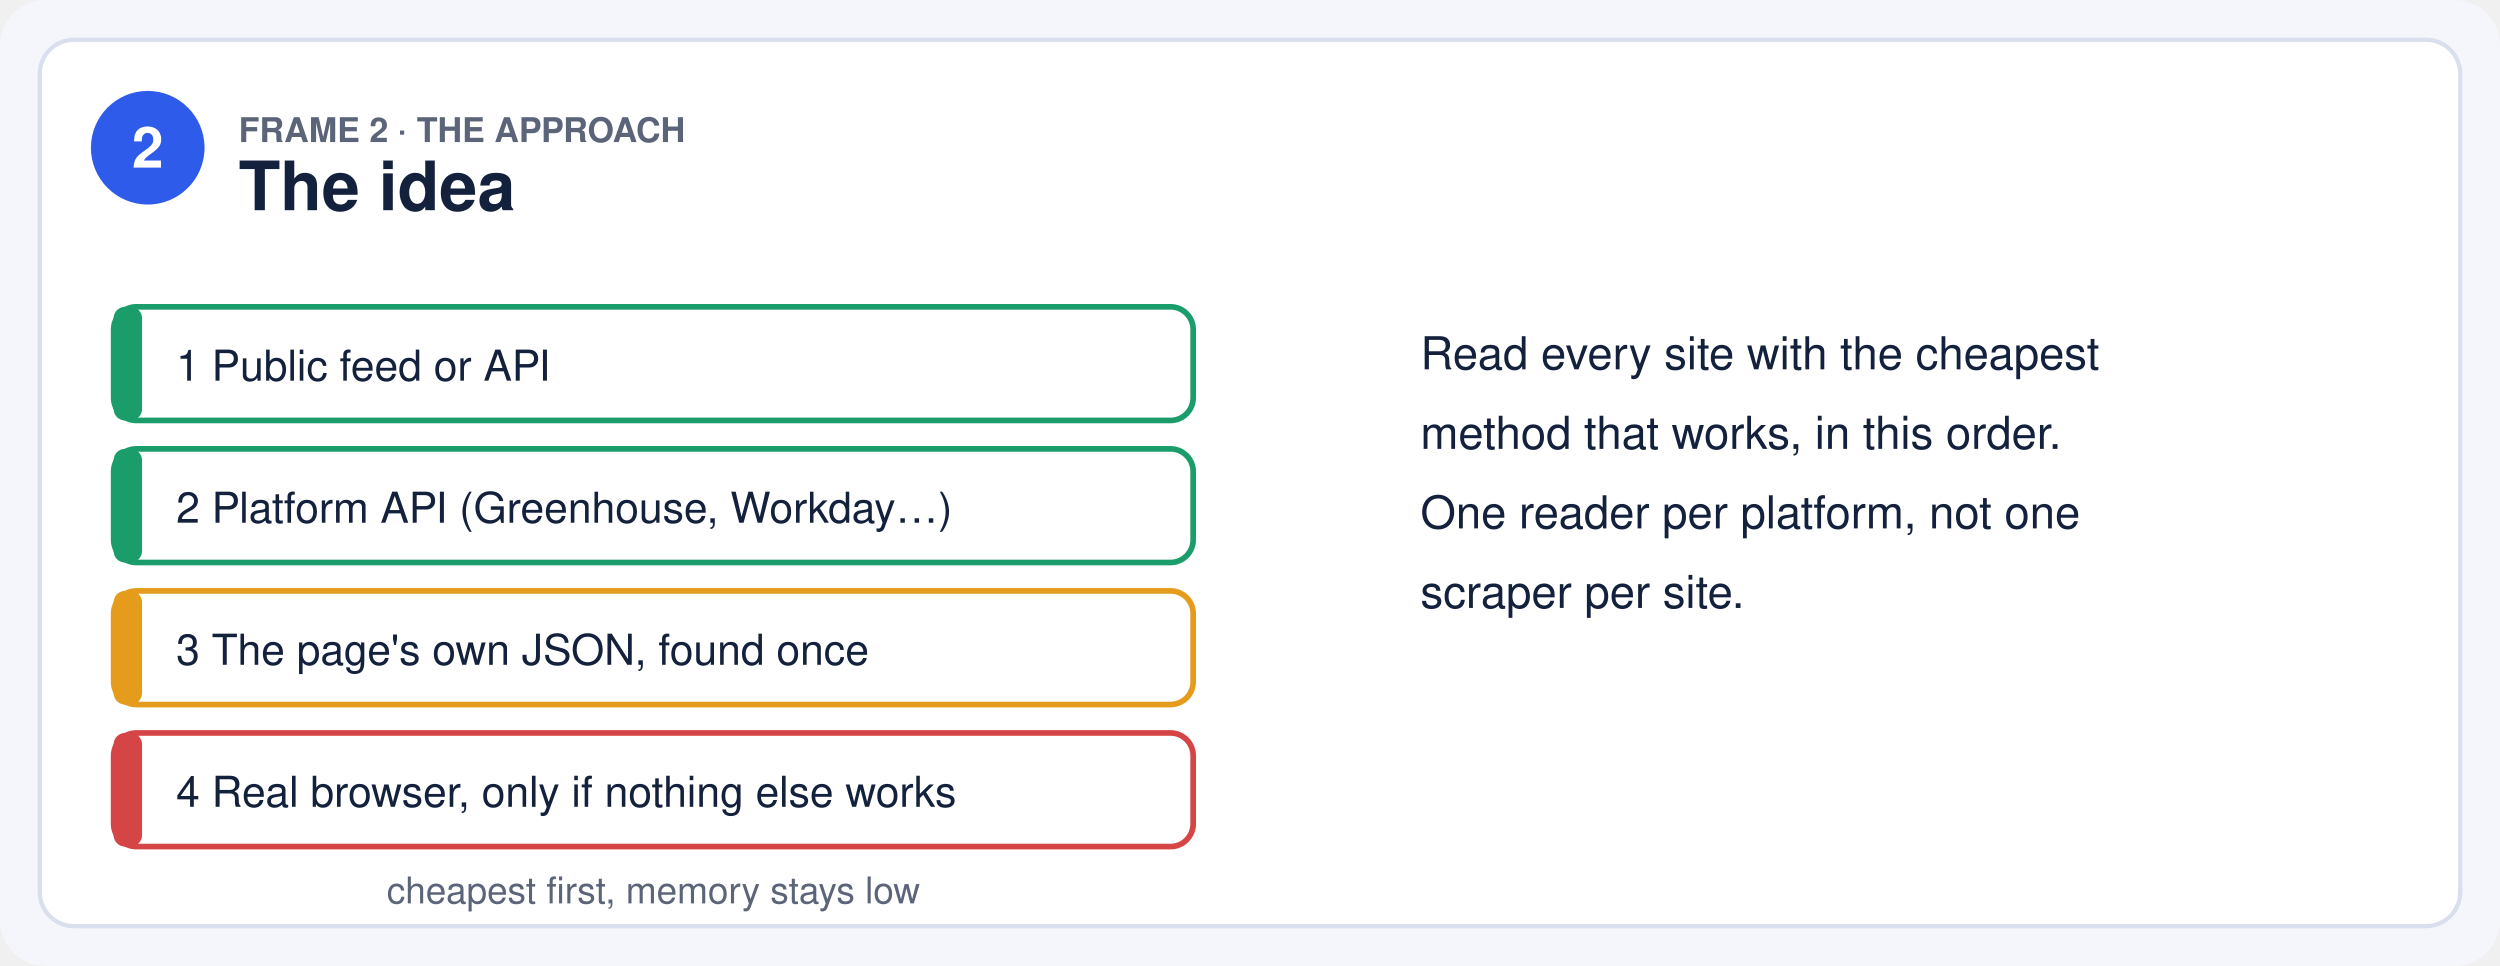
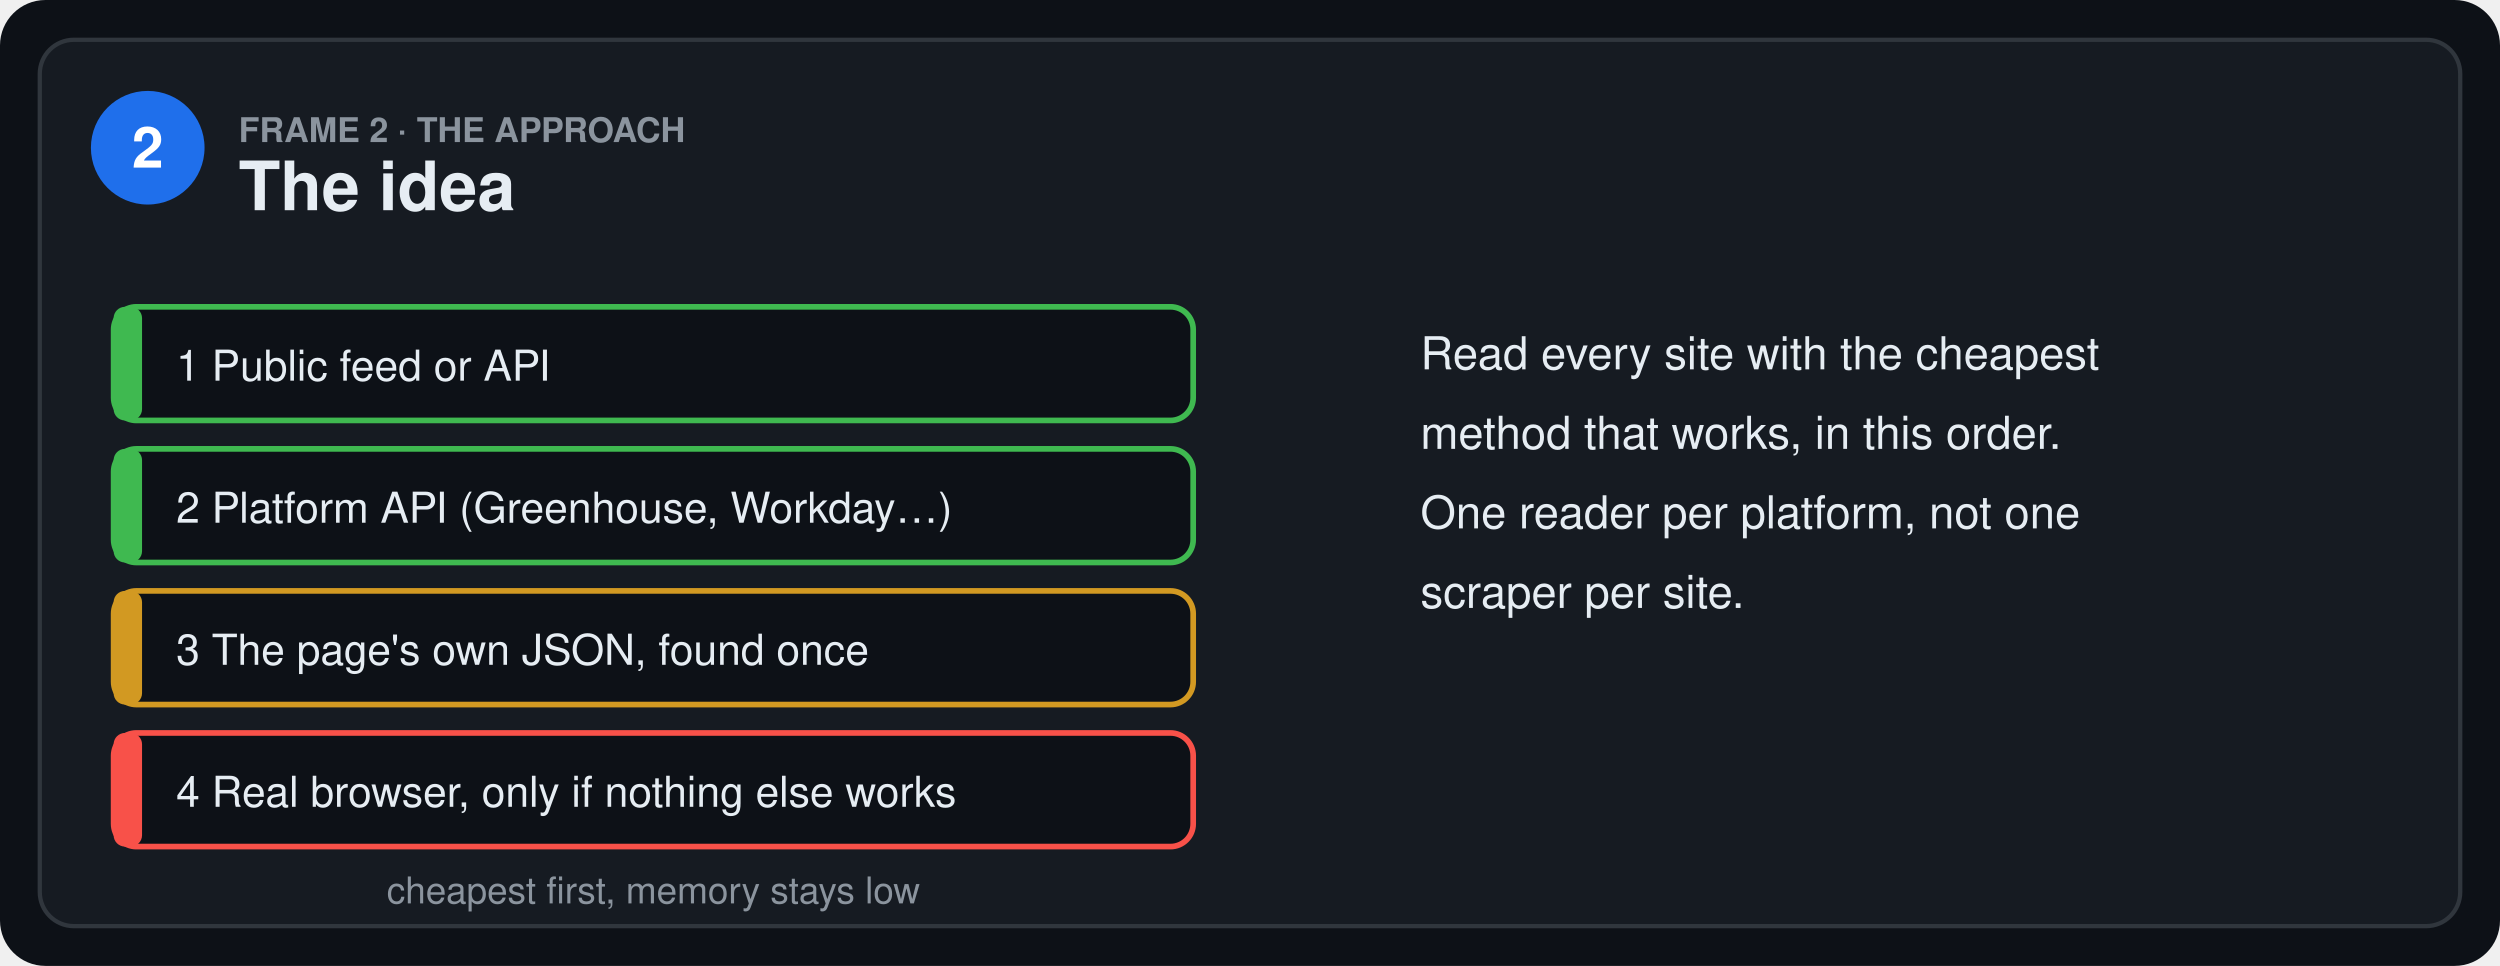
<svg xmlns="http://www.w3.org/2000/svg" viewBox="0 0 880 340" width="880" height="340" role="img" aria-label="Frame 2: The idea">
-   <rect width="880" height="340" rx="16" fill="#f4f6fb" />
-   <rect x="14" y="14" width="852" height="312" rx="12" fill="#ffffff" stroke="#d9dfec" stroke-width="1.5" />
-   <circle cx="52" cy="52" r="20" fill="#2f5bea" />
+   <rect width="880" height="340" rx="16" fill="#0d1117" />
+   <rect x="14" y="14" width="852" height="312" rx="12" fill="#161b22" stroke="#30363d" stroke-width="1.5" />
+   <circle cx="52" cy="52" r="20" fill="#1f6feb" />
  <text x="52" y="59" font-size="20" fill="#fff" font-weight="700" text-anchor="middle" font-family="Segoe UI, Helvetica, Arial, sans-serif">2</text>
-   <text x="84" y="50" font-size="12" fill="#5b6478" font-weight="700" text-anchor="start" font-family="Segoe UI, Helvetica, Arial, sans-serif">FRAME 2  ·  THE APPROACH</text>
-   <text x="84" y="74" font-size="24" fill="#14213d" font-weight="700" text-anchor="start" font-family="Segoe UI, Helvetica, Arial, sans-serif">The idea</text>
-   <text x="500" y="130" font-size="16" fill="#14213d" font-weight="400" text-anchor="start" font-family="Segoe UI, Helvetica, Arial, sans-serif">Read every site with the cheapest</text>
-   <text x="500" y="158" font-size="16" fill="#14213d" font-weight="400" text-anchor="start" font-family="Segoe UI, Helvetica, Arial, sans-serif">method that works, in this order.</text>
-   <text x="500" y="186" font-size="16" fill="#14213d" font-weight="400" text-anchor="start" font-family="Segoe UI, Helvetica, Arial, sans-serif">One reader per platform, not one</text>
-   <text x="500" y="214" font-size="16" fill="#14213d" font-weight="400" text-anchor="start" font-family="Segoe UI, Helvetica, Arial, sans-serif">scraper per site.</text>
-   <rect x="40" y="108" width="380" height="40" rx="8" fill="#fff" stroke="#1a9d6a" stroke-width="2" />
-   <rect x="40" y="108" width="10" height="40" rx="4" fill="#1a9d6a" />
-   <text x="62" y="134" font-size="15" fill="#14213d" font-weight="400" text-anchor="start" font-family="Segoe UI, Helvetica, Arial, sans-serif">1  Public feed or API</text>
-   <rect x="40" y="158" width="380" height="40" rx="8" fill="#fff" stroke="#1a9d6a" stroke-width="2" />
-   <rect x="40" y="158" width="10" height="40" rx="4" fill="#1a9d6a" />
-   <text x="62" y="184" font-size="15" fill="#14213d" font-weight="400" text-anchor="start" font-family="Segoe UI, Helvetica, Arial, sans-serif">2  Platform API (Greenhouse, Workday…)</text>
-   <rect x="40" y="208" width="380" height="40" rx="8" fill="#fff" stroke="#e59b1b" stroke-width="2" />
-   <rect x="40" y="208" width="10" height="40" rx="4" fill="#e59b1b" />
-   <text x="62" y="234" font-size="15" fill="#14213d" font-weight="400" text-anchor="start" font-family="Segoe UI, Helvetica, Arial, sans-serif">3  The page's own JSON, found once</text>
-   <rect x="40" y="258" width="380" height="40" rx="8" fill="#fff" stroke="#d64545" stroke-width="2" />
-   <rect x="40" y="258" width="10" height="40" rx="4" fill="#d64545" />
-   <text x="62" y="284" font-size="15" fill="#14213d" font-weight="400" text-anchor="start" font-family="Segoe UI, Helvetica, Arial, sans-serif">4  Real browser, only if nothing else works</text>
-   <text x="230" y="318" font-size="13" fill="#5b6478" font-weight="400" text-anchor="middle" font-family="Segoe UI, Helvetica, Arial, sans-serif">cheapest first, memory stays low</text>
+   <text x="84" y="50" font-size="12" fill="#8b949e" font-weight="700" text-anchor="start" font-family="Segoe UI, Helvetica, Arial, sans-serif">FRAME 2  ·  THE APPROACH</text>
+   <text x="84" y="74" font-size="24" fill="#e6edf3" font-weight="700" text-anchor="start" font-family="Segoe UI, Helvetica, Arial, sans-serif">The idea</text>
+   <text x="500" y="130" font-size="16" fill="#e6edf3" font-weight="400" text-anchor="start" font-family="Segoe UI, Helvetica, Arial, sans-serif">Read every site with the cheapest</text>
+   <text x="500" y="158" font-size="16" fill="#e6edf3" font-weight="400" text-anchor="start" font-family="Segoe UI, Helvetica, Arial, sans-serif">method that works, in this order.</text>
+   <text x="500" y="186" font-size="16" fill="#e6edf3" font-weight="400" text-anchor="start" font-family="Segoe UI, Helvetica, Arial, sans-serif">One reader per platform, not one</text>
+   <text x="500" y="214" font-size="16" fill="#e6edf3" font-weight="400" text-anchor="start" font-family="Segoe UI, Helvetica, Arial, sans-serif">scraper per site.</text>
+   <rect x="40" y="108" width="380" height="40" rx="8" fill="#0d1117" stroke="#3fb950" stroke-width="2" />
+   <rect x="40" y="108" width="10" height="40" rx="4" fill="#3fb950" />
+   <text x="62" y="134" font-size="15" fill="#e6edf3" font-weight="400" text-anchor="start" font-family="Segoe UI, Helvetica, Arial, sans-serif">1  Public feed or API</text>
+   <rect x="40" y="158" width="380" height="40" rx="8" fill="#0d1117" stroke="#3fb950" stroke-width="2" />
+   <rect x="40" y="158" width="10" height="40" rx="4" fill="#3fb950" />
+   <text x="62" y="184" font-size="15" fill="#e6edf3" font-weight="400" text-anchor="start" font-family="Segoe UI, Helvetica, Arial, sans-serif">2  Platform API (Greenhouse, Workday…)</text>
+   <rect x="40" y="208" width="380" height="40" rx="8" fill="#0d1117" stroke="#d29922" stroke-width="2" />
+   <rect x="40" y="208" width="10" height="40" rx="4" fill="#d29922" />
+   <text x="62" y="234" font-size="15" fill="#e6edf3" font-weight="400" text-anchor="start" font-family="Segoe UI, Helvetica, Arial, sans-serif">3  The page's own JSON, found once</text>
+   <rect x="40" y="258" width="380" height="40" rx="8" fill="#0d1117" stroke="#f85149" stroke-width="2" />
+   <rect x="40" y="258" width="10" height="40" rx="4" fill="#f85149" />
+   <text x="62" y="284" font-size="15" fill="#e6edf3" font-weight="400" text-anchor="start" font-family="Segoe UI, Helvetica, Arial, sans-serif">4  Real browser, only if nothing else works</text>
+   <text x="230" y="318" font-size="13" fill="#8b949e" font-weight="400" text-anchor="middle" font-family="Segoe UI, Helvetica, Arial, sans-serif">cheapest first, memory stays low</text>
</svg>
